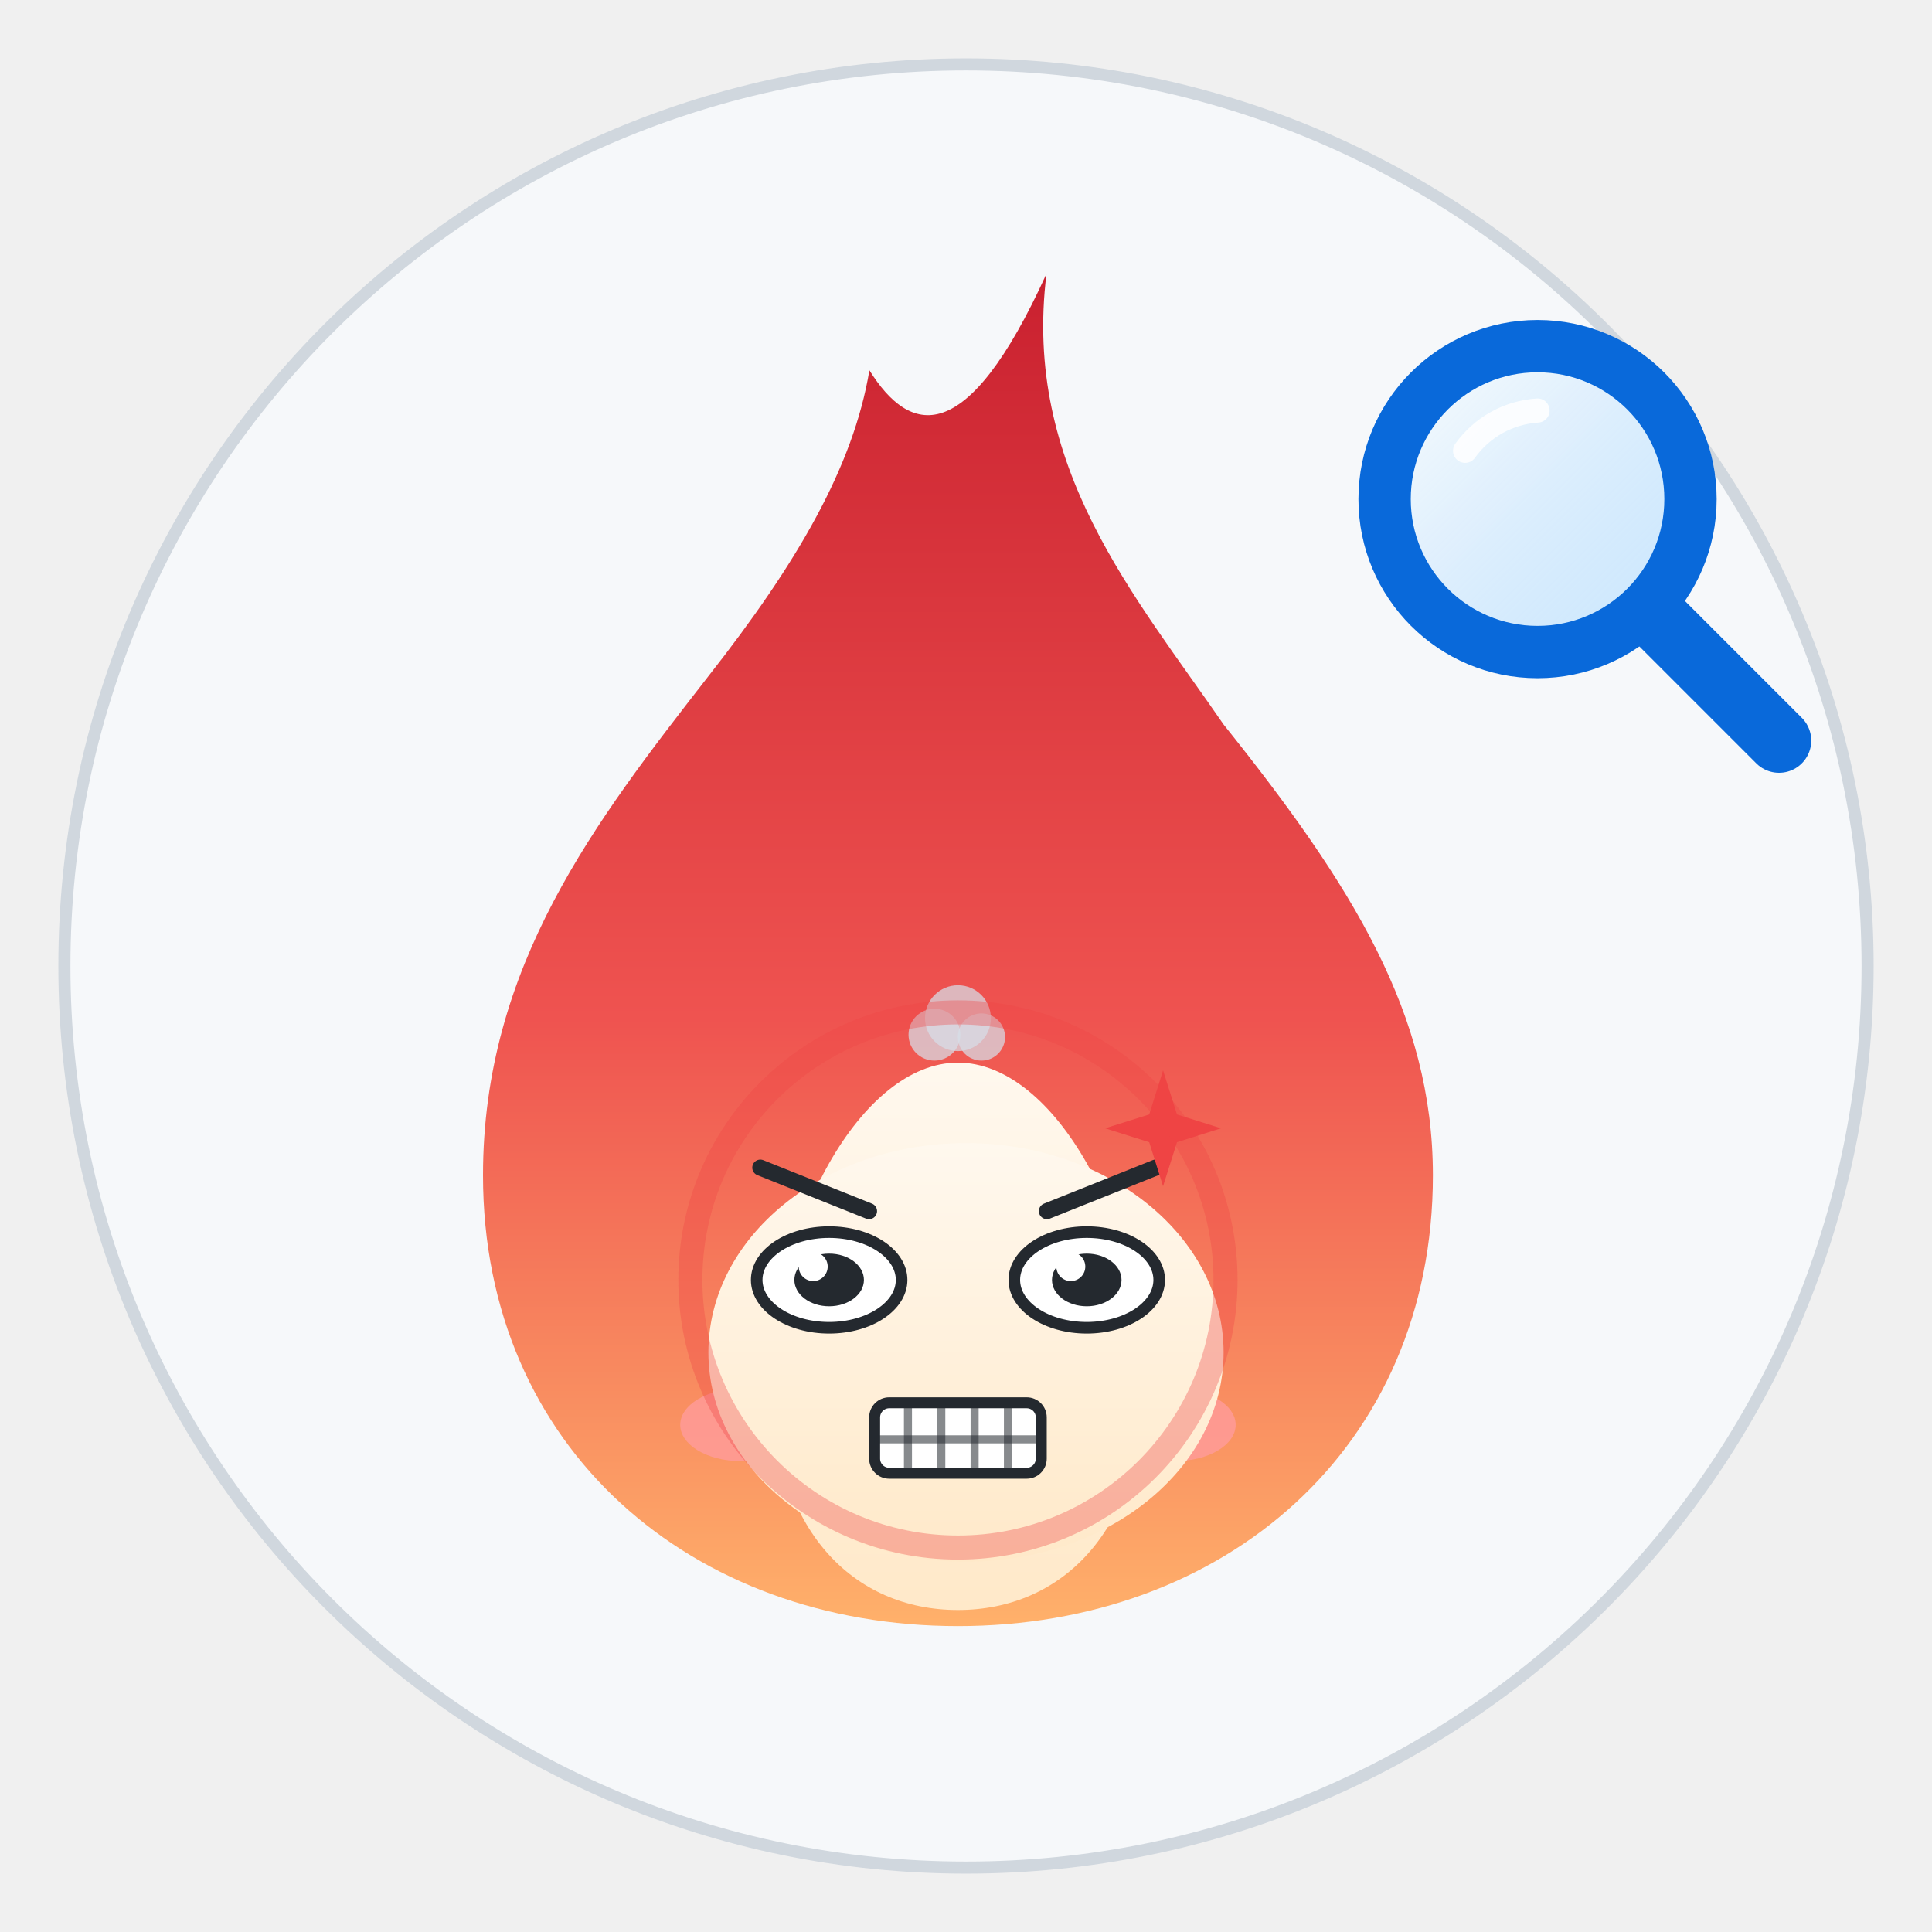
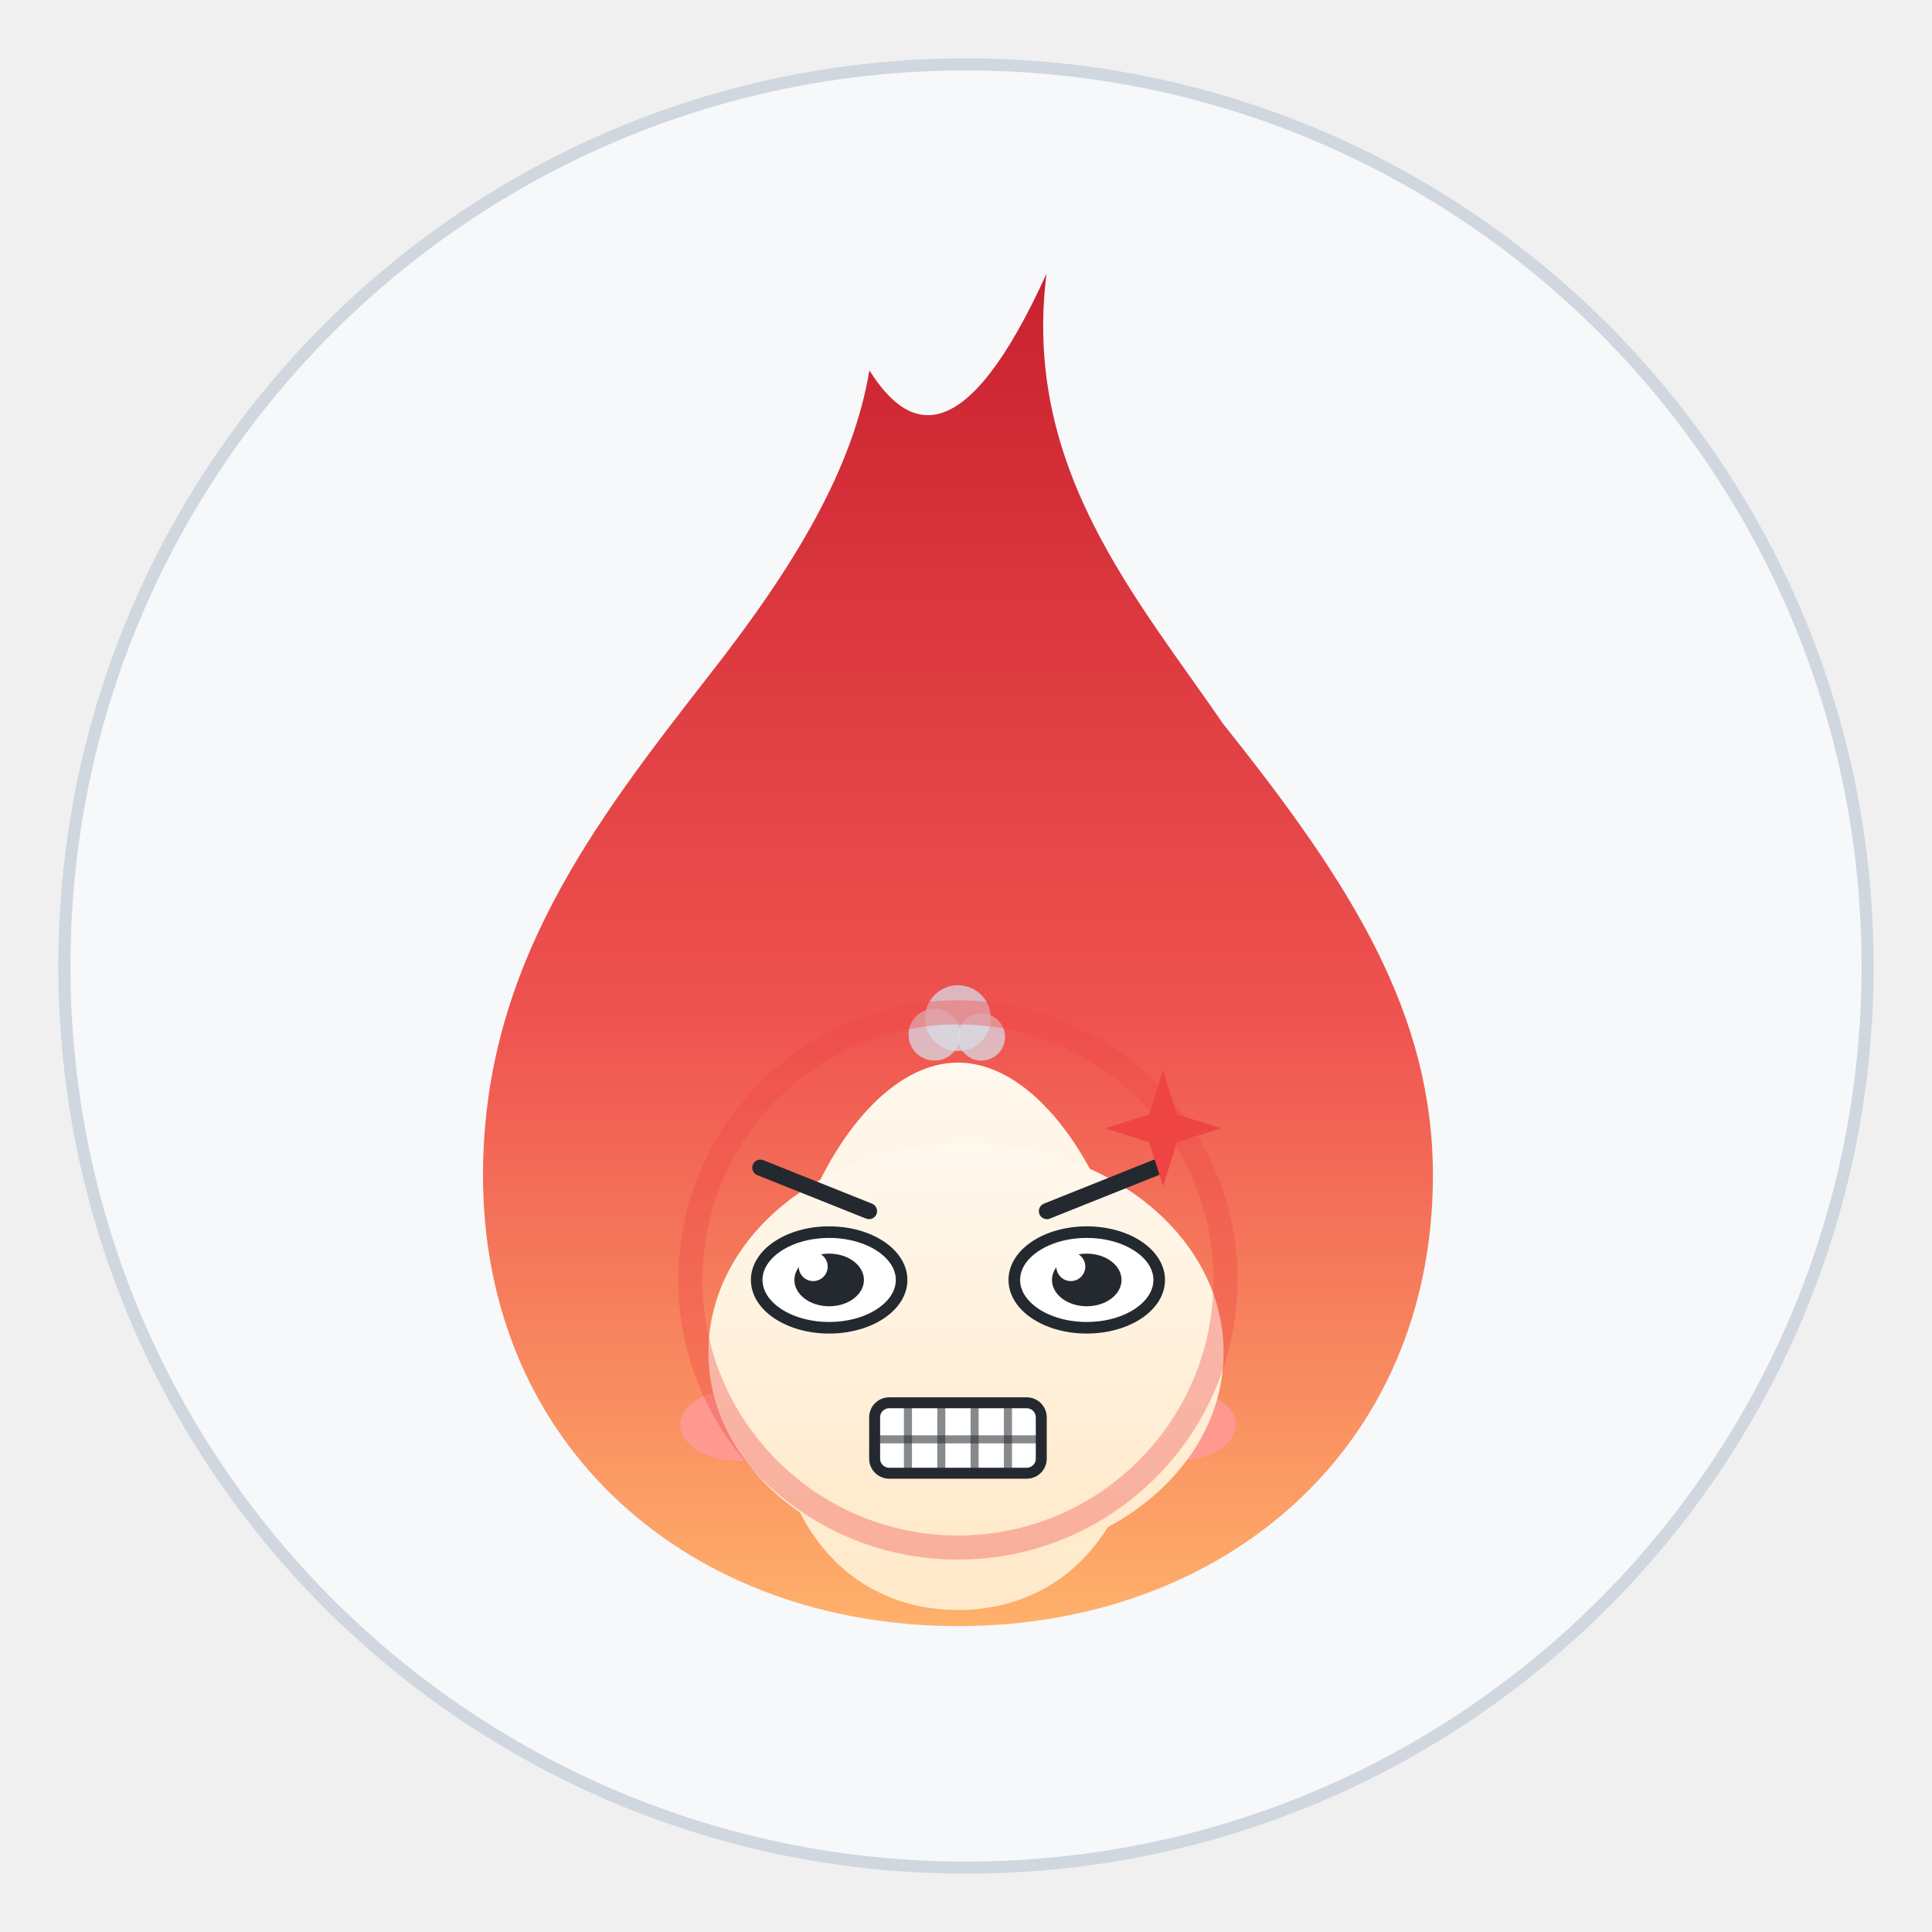
<svg xmlns="http://www.w3.org/2000/svg" viewBox="0 0 240 240" width="240" height="240" role="img" aria-label="焰焰 · 愤怒 Angry">
  <style>
.ex-motion { animation: ex-shake 0.24s ease-in-out infinite; transform-box: fill-box; transform-origin: 50% 50%; }
.ex-anim-tear { animation: ex-tear 1.8s ease-in infinite; transform-box: fill-box; transform-origin: center; }
.ex-anim-sweat { animation: ex-tear 1.5s ease-in infinite; transform-box: fill-box; transform-origin: center; }
.ex-anim-heart { animation: ex-heart 2.2s ease-out infinite; transform-box: fill-box; transform-origin: center; }
.ex-anim-spark { animation: ex-spark 1.9s ease-in-out infinite; transform-box: fill-box; transform-origin: center; }
.ex-anim-rain { animation: ex-rain 1.4s linear infinite; transform-box: fill-box; transform-origin: center; }
.ex-anim-confetti { animation: ex-confetti 2.4s linear infinite; transform-box: fill-box; transform-origin: center; }
.ex-anim-pulse { animation: ex-pulse 1.6s ease-in-out infinite; transform-box: fill-box; transform-origin: center; }
.ex-anim-knock { animation: ex-knock 0.55s ease-in-out infinite; transform-box: fill-box; transform-origin: center; }
.ex-anim-knockline { animation: ex-knockline 0.55s ease-out infinite; transform-box: fill-box; transform-origin: center; }
.ex-anim-palm { animation: ex-palm 0.9s ease-in-out infinite; transform-box: fill-box; transform-origin: center; }
.ex-anim-steam { animation: ex-steam 1.8s ease-out infinite; transform-box: fill-box; transform-origin: center; }
.ex-anim-shock { animation: ex-shock 0.5s ease-in-out infinite; transform-box: fill-box; transform-origin: center; }
.ex-anim-please { animation: ex-please 1.4s ease-in-out infinite; transform-box: fill-box; transform-origin: center; }
.ex-anim-drift { animation: ex-drift 4.5s ease-in-out infinite; transform-box: fill-box; transform-origin: center; }
@keyframes ex-shake { 0%,100% { transform: translateX(0); } 20% { transform: translateX(-4.9px); } 40% { transform: translateX(4.9px); } 60% { transform: translateX(-3.17px); } 80% { transform: translateX(2.02px); } }
@keyframes ex-tear { 0% { transform: translateY(0); opacity: 0; } 18% { opacity: 1; } 100% { transform: translateY(9.9px); opacity: 0; } }
@keyframes ex-heart { 0% { transform: translateY(0) scale(.65); opacity: 0; } 20% { opacity: 1; } 100% { transform: translateY(-16.2px) scale(1.15); opacity: 0; } }
@keyframes ex-spark { 0%,100% { transform: scale(.6) rotate(0deg); opacity: .3; } 50% { transform: scale(1.15) rotate(25deg); opacity: 1; } }
@keyframes ex-rain { 0% { transform: translateY(0); opacity: 0; } 20% { opacity: 1; } 100% { transform: translateY(10.8px); opacity: 0; } }
@keyframes ex-confetti { 0% { transform: translateY(-4px) rotate(0deg); opacity: 1; } 100% { transform: translateY(14.4px) rotate(200deg); opacity: 0; } }
@keyframes ex-pulse { 0%,100% { transform: scale(1); opacity: .35; } 50% { transform: scale(1.18); opacity: .7; } }
@keyframes ex-knock { 0%,100% { transform: translateX(4.05px); } 35% { transform: translateX(0); } }
@keyframes ex-knockline { 0%,100% { transform: scaleX(.6); opacity: .35; } 35% { transform: scaleX(1); opacity: 1; } }
@keyframes ex-palm { 0%,100% { transform: translateY(0) rotate(0deg); } 50% { transform: translateY(-1.08px) rotate(-4deg); } }
@keyframes ex-steam { 0% { transform: translateY(0); opacity: .7; } 100% { transform: translateY(-8.1px); opacity: 0; } }
@keyframes ex-shock { 0%,100% { transform: scaleX(.7); opacity: .4; } 50% { transform: scaleX(1.25); opacity: 1; } }
@keyframes ex-please { 0%,100% { transform: translateY(0); } 50% { transform: translateY(-1.62px); } }
@keyframes ex-drift { 0%,100% { transform: translateY(0); } 50% { transform: translateY(-1.8px); } }
@media (prefers-reduced-motion: reduce) {
  .ex-motion, [class*="ex-anim-"] { animation: none !important; }
}
</style>
  <g class="ex-motion ex-angry">
    <g class="ex-base">
      <defs>
        <linearGradient id="flame" x1="0" y1="1" x2="0" y2="0">
          <stop offset="0" stop-color="#ffb26b" />
          <stop offset="0.45" stop-color="#ef5350" />
          <stop offset="1" stop-color="#c9202f" />
        </linearGradient>
        <linearGradient id="core" x1="0" y1="1" x2="0" y2="0">
          <stop offset="0" stop-color="#ffe9c9" />
          <stop offset="1" stop-color="#fff8ee" />
        </linearGradient>
-         <linearGradient id="lens" x1="0" y1="0" x2="1" y2="1">
-           <stop offset="0" stop-color="#ffffff" stop-opacity="0.75" />
-           <stop offset="1" stop-color="#96d0ff" stop-opacity="0.45" />
-         </linearGradient>
      </defs>
      <circle cx="120" cy="120" r="112" fill="#f6f8fa" stroke="#d0d7de" stroke-width="1.5" />
      <path d="M130 34            C 127 58 141 74 152 90            C 168 110 178 126 178 146            C 178 180 152 202 119 202            C 86 202 60 180 60 146            C 60 120 74 102 88 84            C 99 70 106 58 108 46            C 113 54 120 56 130 34 Z" fill="url(#flame)" />
      <path d="M119 132            C 131 132 142 152 142 172            C 142 190 132 200 119 200            C 106 200 96 190 96 172            C 96 152 107 132 119 132 Z" fill="url(#core)" />
      <ellipse cx="92" cy="177" rx="7.5" ry="4.5" fill="#ff9b9b" opacity="0.8" />
      <ellipse cx="146" cy="177" rx="7.5" ry="4.5" fill="#ff9b9b" opacity="0.8" />
      <circle cx="103" cy="159" r="9" fill="#ffffff" />
      <circle cx="135" cy="159" r="9" fill="#ffffff" />
      <circle cx="103" cy="160" r="4.8" fill="#24292f" />
      <circle cx="135" cy="160" r="4.8" fill="#24292f" />
      <circle cx="101" cy="157.5" r="1.7" fill="#ffffff" />
      <circle cx="133" cy="157.5" r="1.7" fill="#ffffff" />
      <path d="M110 174 Q119 183 128 174" fill="none" stroke="#24292f" stroke-width="2.6" stroke-linecap="round" />
-       <line x1="205" y1="76" x2="221" y2="92" stroke="#0969da" stroke-width="8" stroke-linecap="round" />
-       <circle cx="191" cy="62" r="19" fill="url(#lens)" stroke="#0969da" stroke-width="6.5" />
-       <path d="M182 56 a 12 12 0 0 1 9 -5" fill="none" stroke="#ffffff" stroke-width="3" stroke-linecap="round" opacity="0.85" />
    </g>
    <g class="ex-face">
      <ellipse cx="120" cy="168" rx="32" ry="26" fill="url(#core)" />
      <path d="M 94.45,145.05 L 107.95,150.45" stroke="#24292F" stroke-width="2" stroke-linecap="round" />
      <path d="M 143.55,145.05 L 130.05,150.45" stroke="#24292F" stroke-width="2" stroke-linecap="round" />
      <ellipse cx="103" cy="159" rx="9" ry="5.94" fill="#FFFFFF" stroke="#24292F" stroke-width="1.44" />
      <ellipse cx="103" cy="159" rx="4.32" ry="3.27" fill="#24292F" />
      <circle cx="101.02" cy="157.34" r="1.8" fill="#FFFFFF" />
      <ellipse cx="135" cy="159" rx="9" ry="5.94" fill="#FFFFFF" stroke="#24292F" stroke-width="1.44" />
      <ellipse cx="135" cy="159" rx="4.32" ry="3.27" fill="#24292F" />
      <circle cx="133.02" cy="157.34" r="1.8" fill="#FFFFFF" />
      <rect x="108.65" y="174.26" width="20.7" height="8.75" rx="1.81" fill="#FFFFFF" stroke="#24292F" stroke-width="1.36" />
      <path d="M 112.79,174.26 L 112.79,183.01" stroke="#24292F" stroke-width="1" opacity=".55" />
      <path d="M 116.93,174.26 L 116.93,183.01" stroke="#24292F" stroke-width="1" opacity=".55" />
      <path d="M 121.07,174.26 L 121.07,183.01" stroke="#24292F" stroke-width="1" opacity=".55" />
      <path d="M 125.21,174.26 L 125.21,183.01" stroke="#24292F" stroke-width="1" opacity=".55" />
      <path d="M 108.65,178.8 L 129.35,178.8" stroke="#24292F" stroke-width="1" opacity=".55" />
      <g class="ex-anim-pulse">
        <path d="M 144.48,132.96 L 146.21,138.44 L 151.68,140.16 L 146.21,141.89 L 144.48,147.36 L 142.76,141.89 L 137.28,140.16 L 142.76,138.44 Z" fill="#EF4444" />
      </g>
      <g transform="translate(116.08 128.53)">
        <circle class="ex-anim-steam" style="animation-delay:0.0s" r="3.22" fill="#D7DEE8" opacity=".72" />
      </g>
      <g transform="translate(119 126.48)">
        <circle class="ex-anim-steam" style="animation-delay:0.28s" r="4.09" fill="#D7DEE8" opacity=".72" />
      </g>
      <g transform="translate(121.92 128.82)">
        <circle class="ex-anim-steam" style="animation-delay:0.56s" r="2.93" fill="#D7DEE8" opacity=".72" />
      </g>
      <circle class="ex-anim-pulse" cx="119" cy="159" r="33.24" fill="none" stroke="#EF4444" stroke-width="2.99" opacity=".35" />
    </g>
  </g>
</svg>
